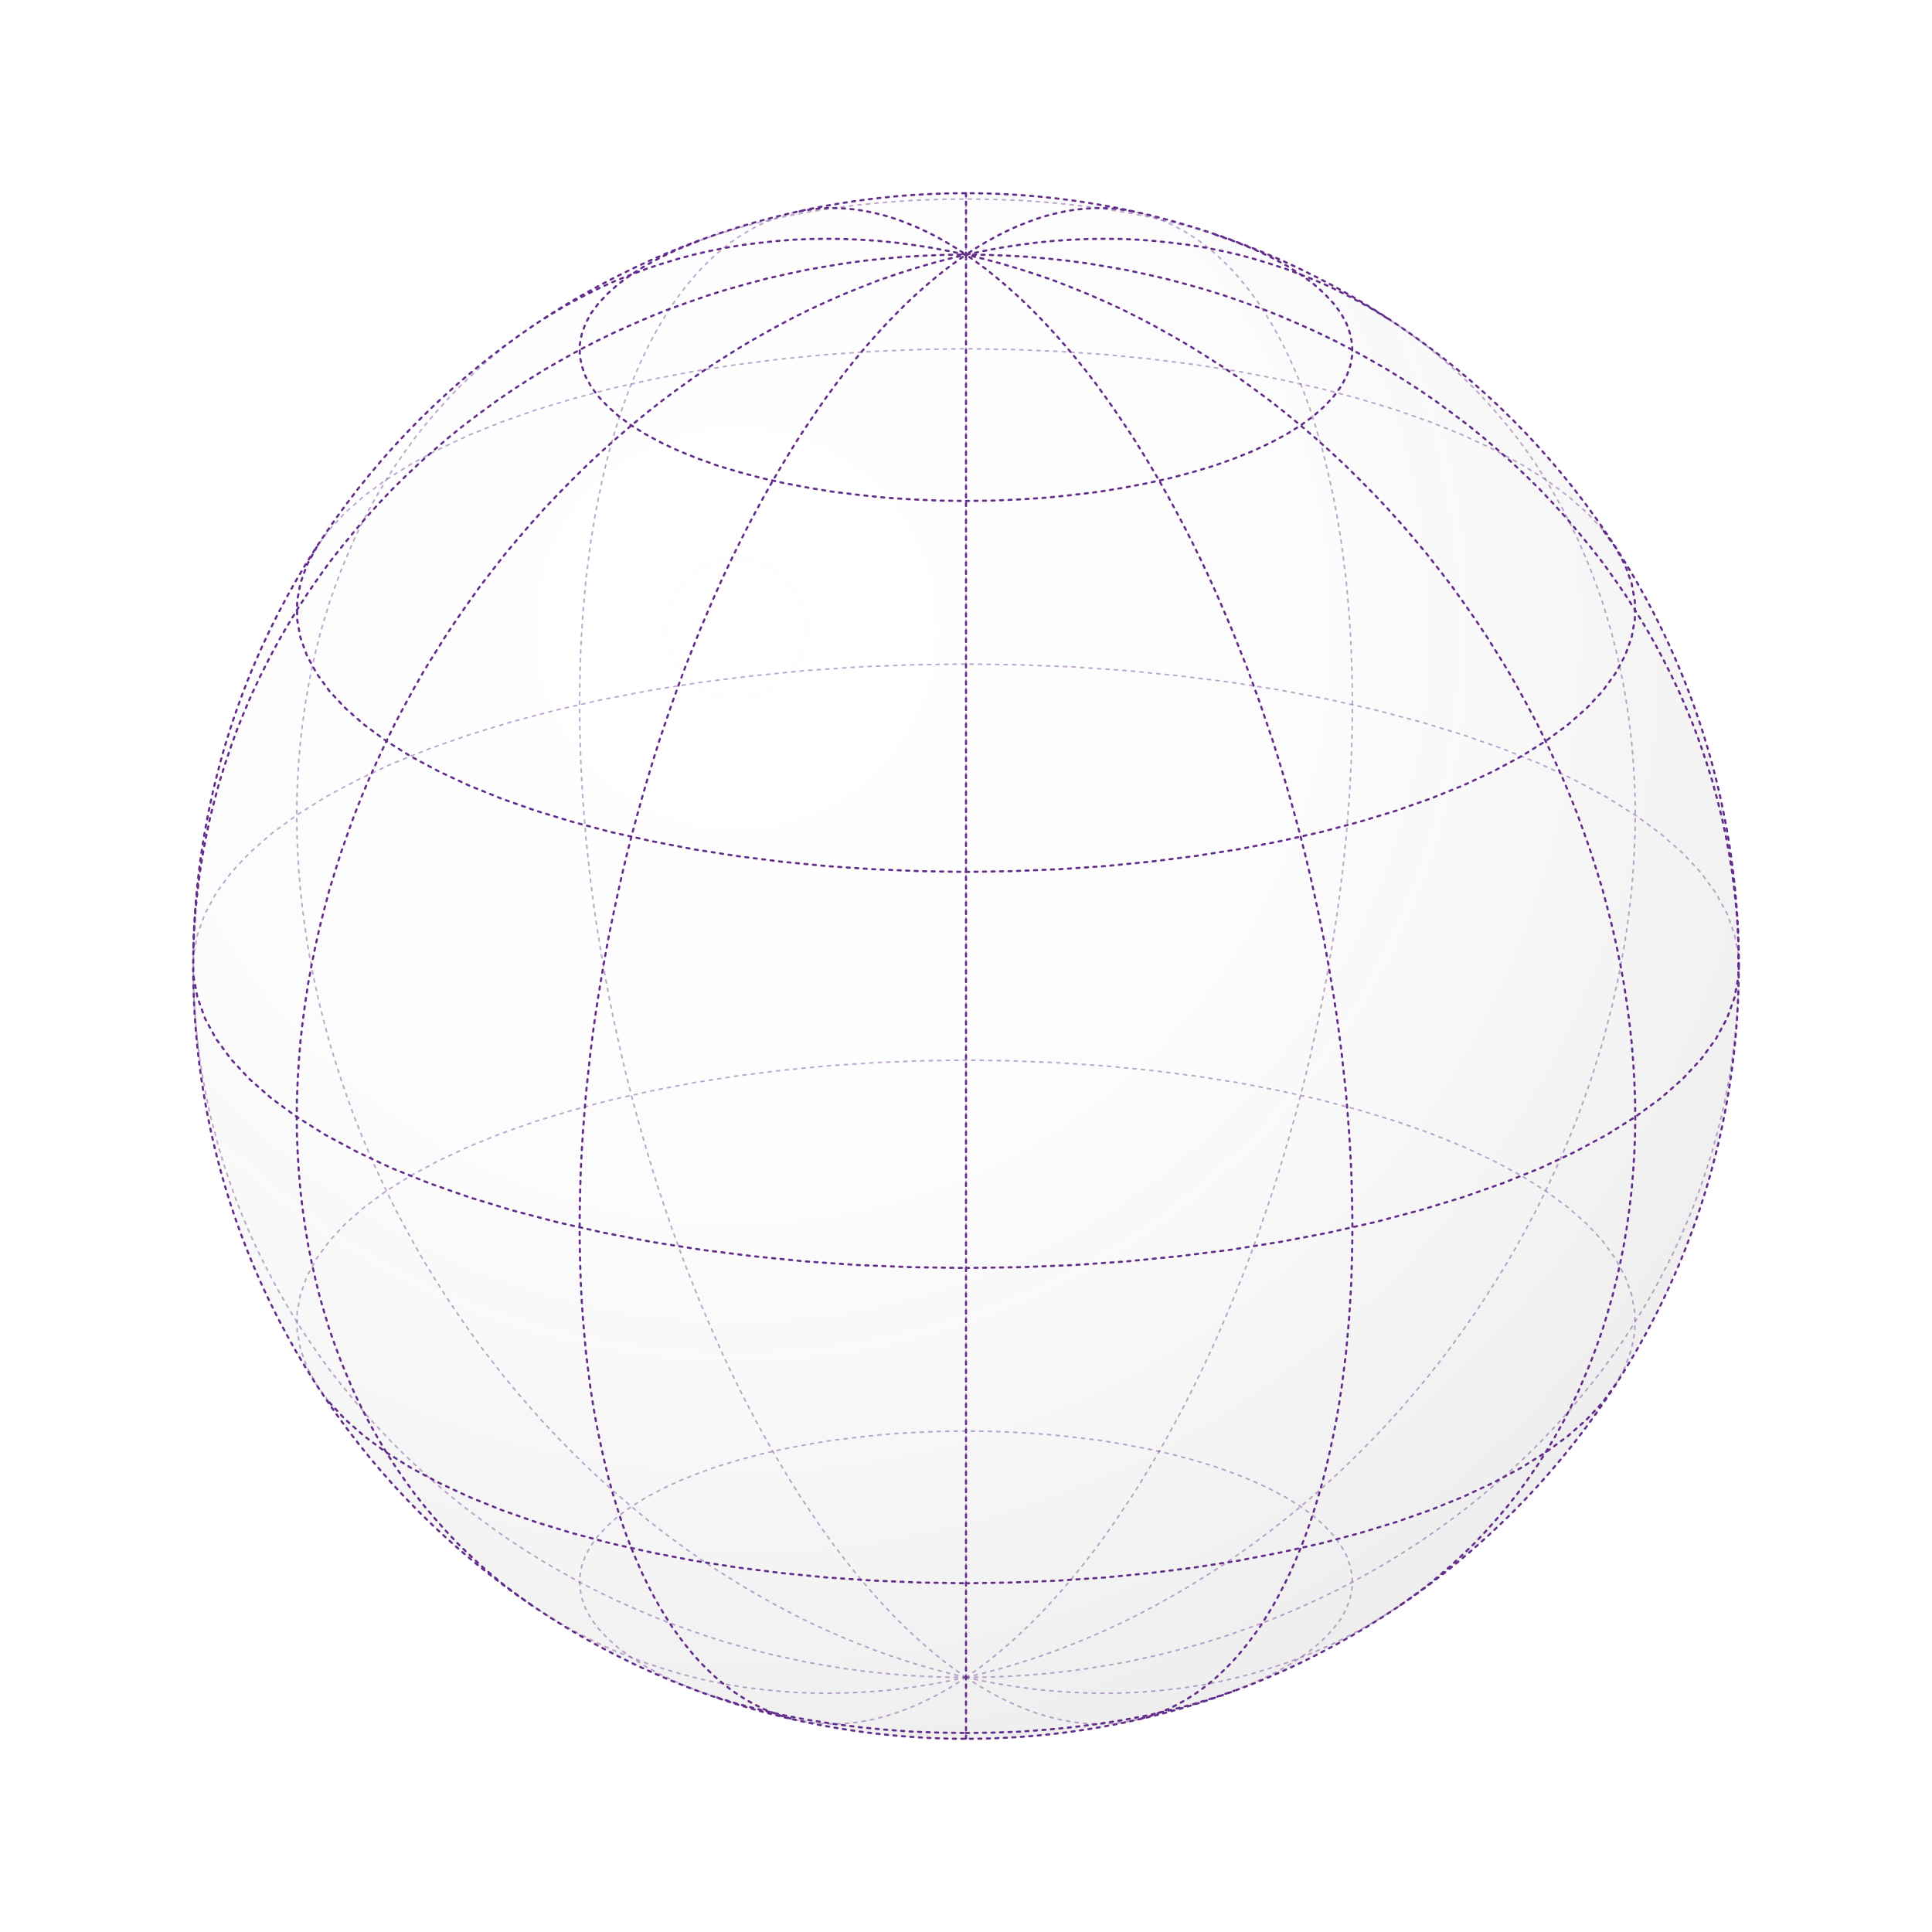
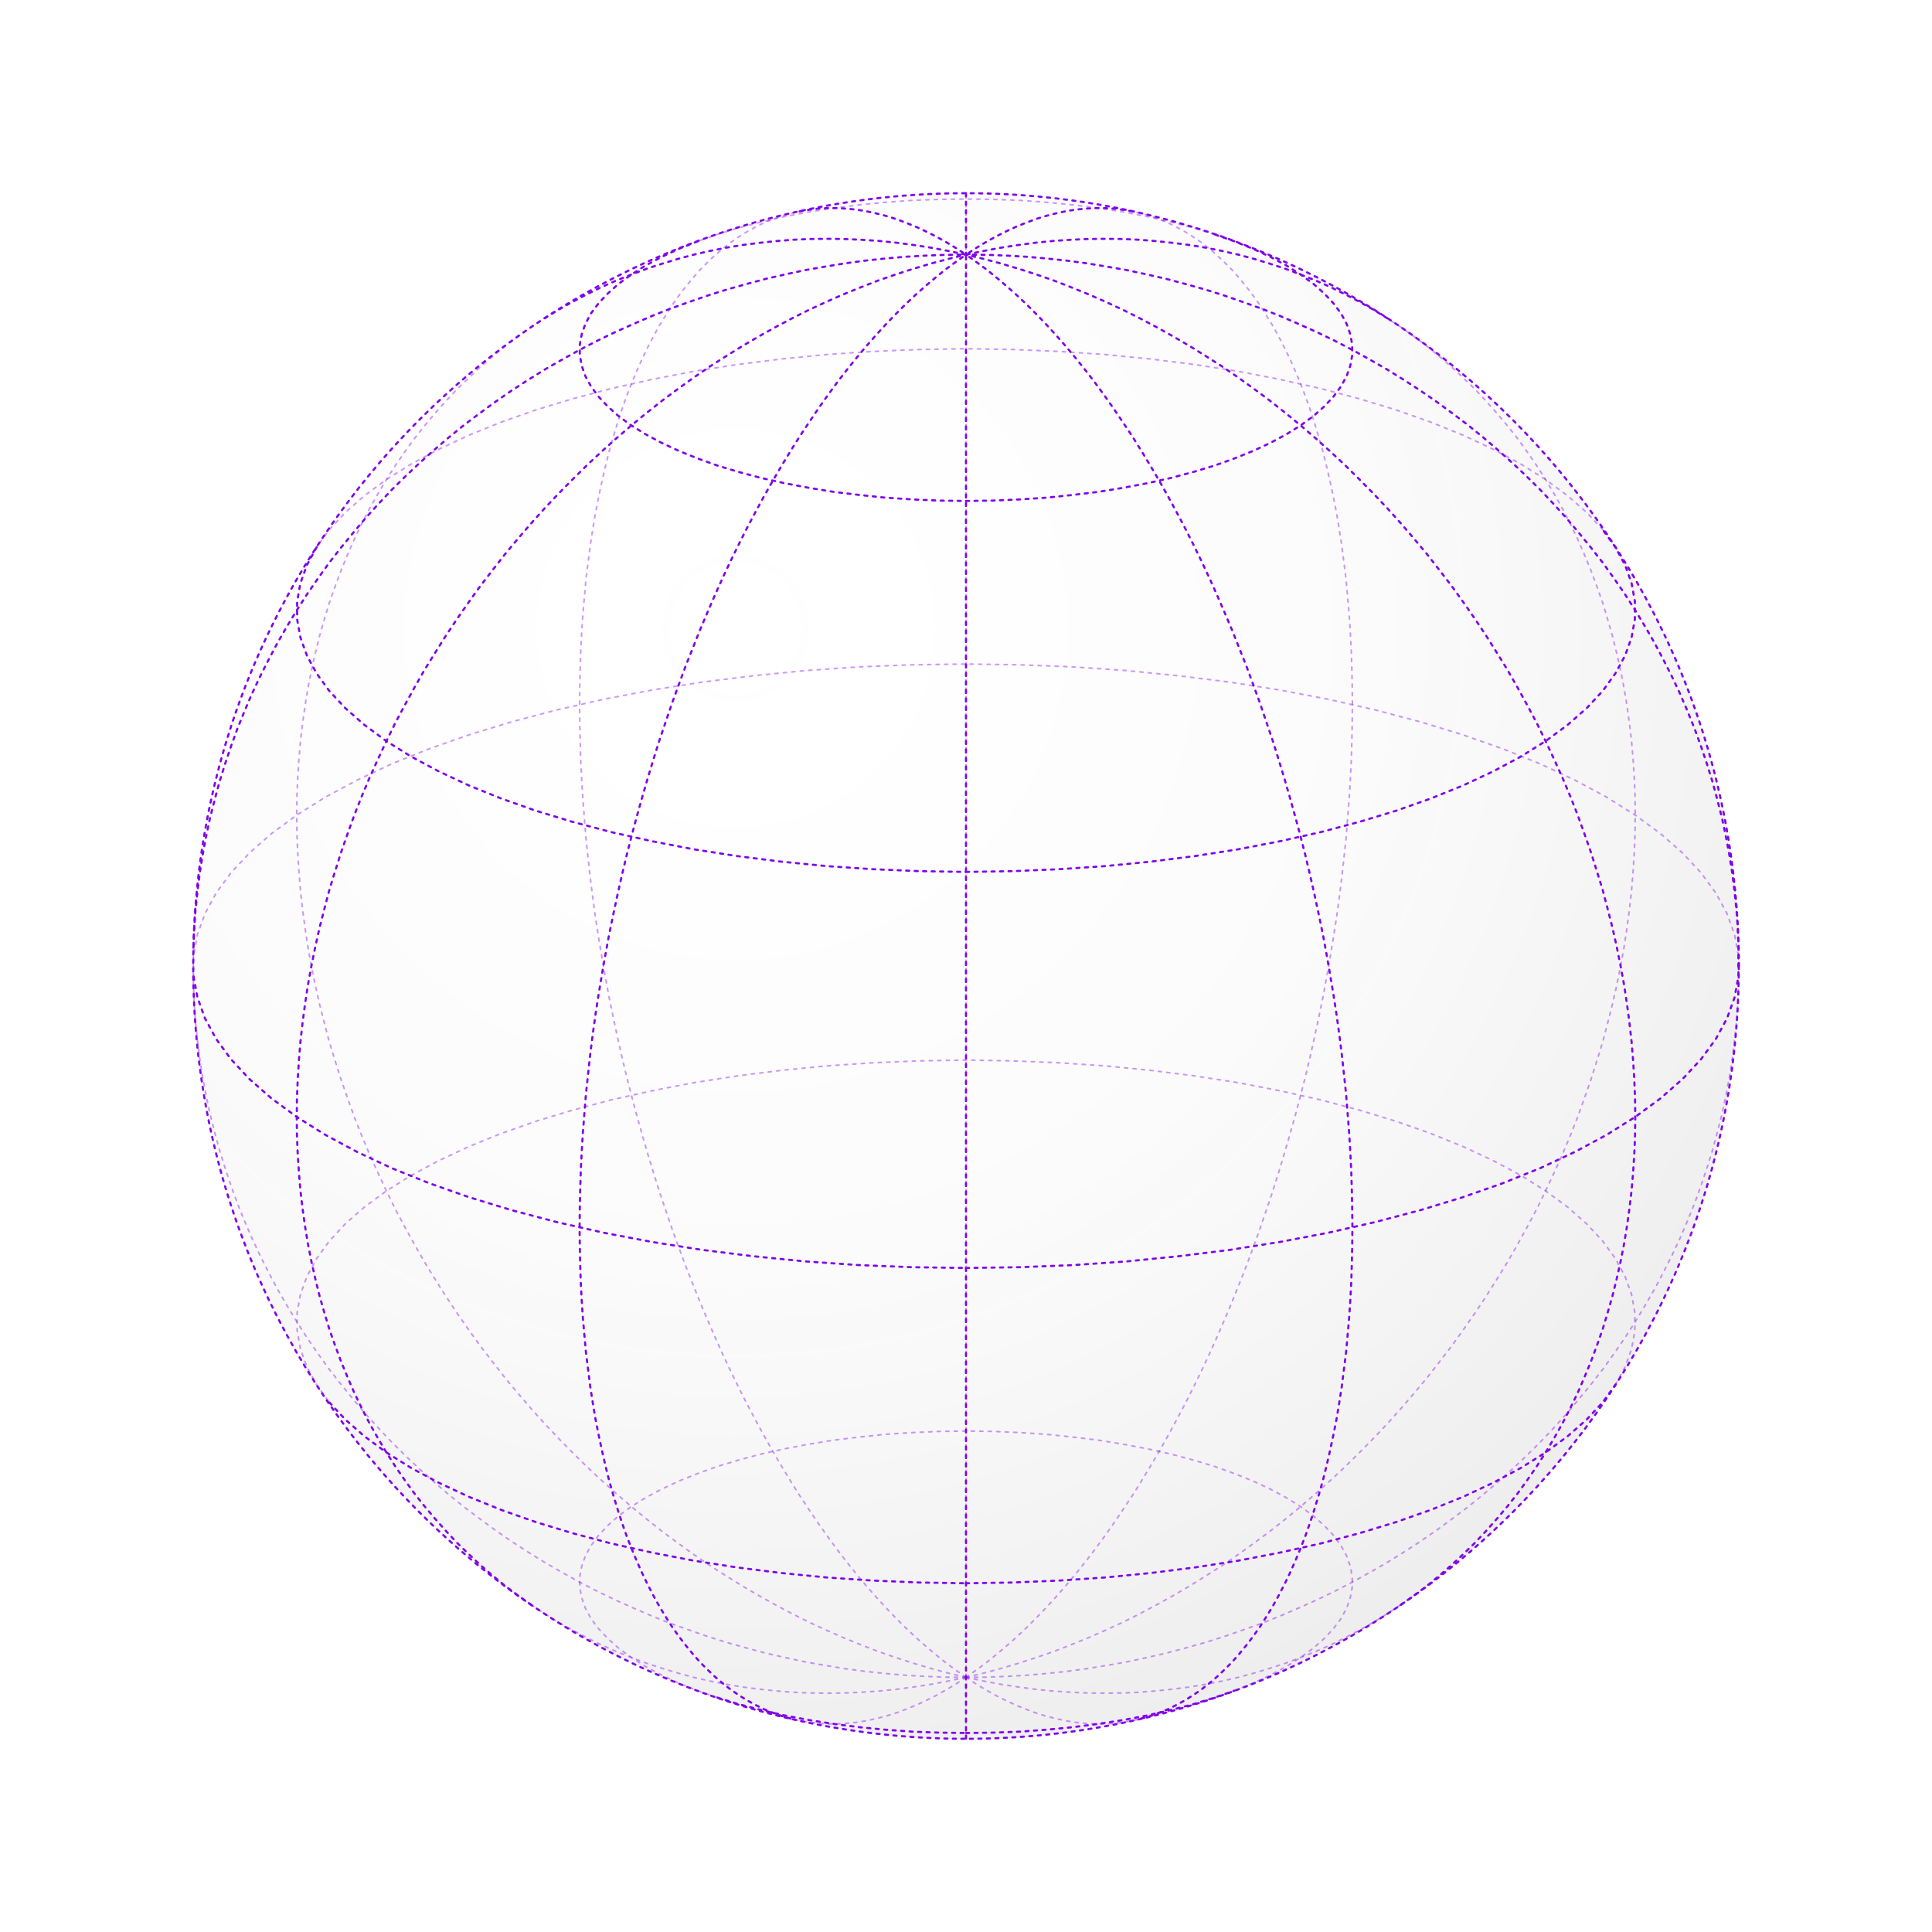
- <svg xmlns="http://www.w3.org/2000/svg" viewBox="0 0 1000 1000" color="#632D8B">
+ <svg xmlns="http://www.w3.org/2000/svg" viewBox="0 0 1000 1000" color="#7F02EB">
  <defs>
    <radialGradient id="hero-globe-shade" cx="35%" cy="28%" r="76%">
      <stop offset="0%" stop-color="#ffffff" stop-opacity="0" />
      <stop offset="58%" stop-color="#141414" stop-opacity="0.02" />
      <stop offset="100%" stop-color="#141414" stop-opacity="0.07" />
    </radialGradient>
  </defs>
  <g fill="none" stroke="currentColor" stroke-linecap="round" stroke-dasharray="1.6 2.8">
    <circle cx="500" cy="500" r="400" fill="url(#hero-globe-shade)" stroke-width="1.1" />
    <path d="M500.0 897.0 L514.0 896.8 L527.8 896.3 L541.6 895.3 L555.1 894.0 L568.4 892.3 L581.3 890.3 L593.9 887.9 L606.0 885.1 L617.6 882.1 L628.6 878.7 L638.9 875.1" stroke-width="1.1" stroke-opacity="1" />
    <path d="M638.9 875.1 L648.6 871.2 L657.6 867.0 L665.8 862.6 L673.2 857.9 L679.8 853.1 L685.4 848.1 L690.2 843.0 L694.1 837.8 L697.0 832.4 L698.9 827.0 L699.9 821.6 L699.9 816.1 L698.9 810.7 L697.0 805.3 L694.1 800.0 L690.2 794.7 L685.4 789.6 L679.8 784.6 L673.2 779.8 L665.8 775.2 L657.6 770.8 L648.6 766.6 L638.9 762.7 L628.6 759.0 L617.6 755.7 L606.0 752.6 L593.9 749.9 L581.3 747.5 L568.4 745.4 L555.1 743.8 L541.6 742.4 L527.8 741.5 L514.0 740.9 L500.0 740.7 L486.0 740.9 L472.2 741.5 L458.4 742.4 L444.9 743.8 L431.6 745.4 L418.7 747.5 L406.1 749.9 L394.0 752.6 L382.4 755.7 L371.4 759.0 L361.1 762.7 L351.4 766.6 L342.4 770.8 L334.2 775.2 L326.8 779.8 L320.2 784.6 L314.6 789.6 L309.8 794.7 L305.9 800.0 L303.0 805.3 L301.1 810.7 L300.1 816.1 L300.1 821.6 L301.1 827.0 L303.0 832.4 L305.9 837.8 L309.8 843.0 L314.6 848.1 L320.2 853.1 L326.8 857.9 L334.2 862.6 L342.4 867.0 L351.4 871.2 L361.1 875.1 L371.4 878.7" stroke-width="0.85" stroke-opacity="0.4" />
    <path d="M371.4 878.7 L382.4 882.1 L394.0 885.1 L406.1 887.9 L418.7 890.3 L431.6 892.3 L444.9 894.0 L458.4 895.3 L472.2 896.3 L486.0 896.8 L500.0 897.0" stroke-width="1.1" stroke-opacity="1" />
    <path d="M500.0 819.5 L524.2 819.1 L548.2 818.1 L572.0 816.5 L595.5 814.2 L618.5 811.3 L640.9 807.8 L662.6 803.6 L683.6 798.9 L703.6 793.6 L722.7 787.8 L740.6 781.5 L757.4 774.7 L773.0 767.4 L787.2 759.8 L800.0 751.8 L811.4 743.4 L821.2 734.8 L829.5 725.9 L836.1 716.8" stroke-width="1.1" stroke-opacity="1" />
    <path d="M836.1 716.8 L841.1 707.6 L844.5 698.2 L846.2 688.8 L846.2 679.4 L844.5 670.0 L841.1 660.6 L836.1 651.4 L829.5 642.3 L821.2 633.4 L811.4 624.8 L800.0 616.4 L787.2 608.4 L773.0 600.8 L757.4 593.5 L740.6 586.7 L722.7 580.4 L703.6 574.6 L683.6 569.3 L662.6 564.6 L640.9 560.4 L618.5 556.9 L595.5 554.0 L572.0 551.7 L548.2 550.1 L524.2 549.1 L500.0 548.7 L475.8 549.1 L451.8 550.1 L428.0 551.7 L404.5 554.0 L381.5 556.9 L359.1 560.4 L337.4 564.6 L316.4 569.3 L296.4 574.6 L277.3 580.4 L259.4 586.7 L242.6 593.5 L227.0 600.8 L212.8 608.4 L200.0 616.4 L188.6 624.8 L178.8 633.4 L170.5 642.3 L163.9 651.4 L158.9 660.6 L155.5 670.0 L153.8 679.4 L153.8 688.8 L155.5 698.2 L158.9 707.6 L163.9 716.8 L170.5 725.9" stroke-width="0.85" stroke-opacity="0.4" />
    <path d="M170.5 725.9 L178.8 734.8 L188.6 743.4 L200.0 751.8 L212.8 759.8 L227.0 767.4 L242.6 774.7 L259.4 781.5 L277.3 787.8 L296.4 793.6 L316.4 798.9 L337.4 803.6 L359.1 807.8 L381.5 811.3 L404.5 814.2 L428.0 816.5 L451.8 818.1 L475.8 819.1 L500.0 819.5" stroke-width="1.1" stroke-opacity="1" />
    <path d="M500.0 656.3 L527.9 655.9 L555.7 654.8 L583.2 652.9 L610.3 650.2 L636.8 646.9 L662.7 642.8 L687.8 638.0 L712.0 632.5 L735.1 626.4 L757.1 619.7 L777.9 612.4 L797.3 604.6 L815.2 596.2 L831.6 587.4 L846.4 578.1 L859.5 568.5 L870.9 558.5 L880.4 548.3 L888.1 537.8 L893.9 527.1 L897.8 516.3 L899.8 505.5 L899.8 494.5" stroke-width="1.1" stroke-opacity="1" />
    <path d="M899.8 494.5 L897.8 483.7 L893.9 472.9 L888.1 462.2 L880.4 451.7 L870.9 441.5 L859.5 431.5 L846.4 421.9 L831.6 412.6 L815.2 403.8 L797.3 395.4 L777.9 387.6 L757.1 380.3 L735.1 373.6 L712.0 367.5 L687.8 362.0 L662.7 357.2 L636.8 353.1 L610.3 349.8 L583.2 347.1 L555.7 345.2 L527.9 344.1 L500.0 343.7 L472.1 344.1 L444.3 345.2 L416.8 347.1 L389.7 349.8 L363.2 353.1 L337.3 357.2 L312.2 362.0 L288.0 367.5 L264.9 373.6 L242.9 380.3 L222.1 387.6 L202.7 395.4 L184.8 403.8 L168.4 412.6 L153.6 421.9 L140.5 431.5 L129.1 441.5 L119.6 451.7 L111.9 462.2 L106.1 472.9 L102.2 483.7 L100.2 494.5 L100.2 505.5" stroke-width="0.85" stroke-opacity="0.4" />
    <path d="M100.2 505.5 L102.2 516.3 L106.1 527.1 L111.9 537.8 L119.6 548.3 L129.1 558.5 L140.5 568.5 L153.6 578.1 L168.4 587.4 L184.8 596.2 L202.7 604.6 L222.1 612.4 L242.9 619.7 L264.9 626.4 L288.0 632.5 L312.2 638.0 L337.3 642.8 L363.2 646.9 L389.7 650.2 L416.8 652.9 L444.3 654.8 L472.1 655.9 L500.0 656.3" stroke-width="1.1" stroke-opacity="1" />
    <path d="M500.0 451.3 L524.2 450.9 L548.2 449.9 L572.0 448.3 L595.5 446.0 L618.5 443.1 L640.9 439.6 L662.6 435.4 L683.6 430.7 L703.6 425.4 L722.7 419.6 L740.6 413.3 L757.4 406.5 L773.0 399.2 L787.2 391.6 L800.0 383.6 L811.4 375.2 L821.2 366.6 L829.5 357.7 L836.1 348.6 L841.1 339.4 L844.5 330.0 L846.2 320.6 L846.2 311.2 L844.5 301.8 L841.1 292.4 L836.1 283.2 L829.5 274.1" stroke-width="1.1" stroke-opacity="1" />
    <path d="M829.5 274.1 L821.2 265.2 L811.4 256.6 L800.0 248.2 L787.2 240.2 L773.0 232.6 L757.4 225.3 L740.6 218.5 L722.7 212.2 L703.6 206.4 L683.6 201.1 L662.6 196.4 L640.9 192.2 L618.5 188.7 L595.5 185.8 L572.0 183.5 L548.2 181.9 L524.2 180.9 L500.0 180.5 L475.8 180.9 L451.8 181.9 L428.0 183.5 L404.5 185.8 L381.5 188.7 L359.1 192.2 L337.4 196.4 L316.4 201.1 L296.4 206.4 L277.3 212.2 L259.4 218.5 L242.6 225.3 L227.0 232.6 L212.8 240.2 L200.0 248.2 L188.6 256.6 L178.8 265.2 L170.5 274.1 L163.9 283.2" stroke-width="0.85" stroke-opacity="0.4" />
    <path d="M163.9 283.2 L158.9 292.4 L155.5 301.8 L153.8 311.2 L153.8 320.6 L155.5 330.0 L158.9 339.4 L163.9 348.6 L170.5 357.7 L178.8 366.6 L188.6 375.2 L200.0 383.6 L212.8 391.6 L227.0 399.2 L242.6 406.5 L259.4 413.3 L277.3 419.6 L296.4 425.4 L316.4 430.7 L337.4 435.4 L359.1 439.6 L381.5 443.1 L404.5 446.0 L428.0 448.3 L451.8 449.9 L475.8 450.9 L500.0 451.3" stroke-width="1.1" stroke-opacity="1" />
    <path d="M500.0 259.3 L514.0 259.1 L527.8 258.5 L541.6 257.6 L555.1 256.2 L568.4 254.6 L581.3 252.5 L593.9 250.1 L606.0 247.4 L617.6 244.3 L628.6 241.0 L638.9 237.3 L648.6 233.4 L657.6 229.2 L665.8 224.8 L673.2 220.2 L679.8 215.4 L685.4 210.4 L690.2 205.3 L694.1 200.0 L697.0 194.7 L698.9 189.3 L699.9 183.9 L699.9 178.4 L698.9 173.0 L697.0 167.6 L694.1 162.2 L690.2 157.0 L685.4 151.9 L679.8 146.9 L673.2 142.1 L665.8 137.4 L657.6 133.0 L648.6 128.8 L638.9 124.9 L628.6 121.3" stroke-width="1.1" stroke-opacity="1" />
    <path d="M628.6 121.3 L617.6 117.9 L606.0 114.9 L593.9 112.1 L581.3 109.7 L568.4 107.7 L555.1 106.0 L541.6 104.7 L527.8 103.7 L514.0 103.2 L500.0 103.0 L486.0 103.2 L472.2 103.7 L458.4 104.7 L444.9 106.0 L431.6 107.7 L418.7 109.7 L406.1 112.1 L394.0 114.9 L382.4 117.9 L371.4 121.3 L361.1 124.9" stroke-width="0.85" stroke-opacity="0.4" />
    <path d="M361.1 124.9 L351.4 128.8 L342.4 133.0 L334.2 137.4 L326.8 142.1 L320.2 146.9 L314.6 151.9 L309.8 157.0 L305.9 162.2 L303.0 167.6 L301.1 173.0 L300.1 178.4 L300.1 183.9 L301.1 189.3 L303.0 194.7 L305.9 200.0 L309.8 205.3 L314.6 210.4 L320.2 215.4 L326.8 220.2 L334.2 224.8 L342.4 229.2 L351.4 233.4 L361.1 237.3 L371.4 241.0 L382.4 244.3 L394.0 247.4 L406.1 250.1 L418.7 252.5 L431.6 254.6 L444.9 256.2 L458.4 257.6 L472.2 258.5 L486.0 259.1 L500.0 259.3" stroke-width="1.1" stroke-opacity="1" />
    <path d="M500.0 868.2 L500.0 872.2 L500.0 875.9 L500.0 879.3 L500.0 882.5 L500.0 885.5 L500.0 888.1 L500.0 890.5 L500.0 892.7 L500.0 894.5 L500.0 896.1 L500.0 897.4 L500.0 898.5 L500.0 899.3 L500.0 899.8 L500.0 900.0 L500.0 899.9" stroke-width="0.85" stroke-opacity="0.4" />
    <path d="M500.0 899.9 L500.0 899.6 L500.0 899.0 L500.0 898.2 L500.0 897.0 L500.0 895.6 L500.0 893.9 L500.0 892.0 L500.0 889.7 L500.0 887.3 L500.0 884.5 L500.0 881.5 L500.0 878.2 L500.0 874.7 L500.0 870.9 L500.0 866.8 L500.0 862.5 L500.0 858.0 L500.0 853.2 L500.0 848.1 L500.0 842.9 L500.0 837.4 L500.0 831.6 L500.0 825.6 L500.0 819.5 L500.0 813.0 L500.0 806.4 L500.0 799.6 L500.0 792.5 L500.0 785.3 L500.0 777.9 L500.0 770.2 L500.0 762.4 L500.0 754.4 L500.0 746.3 L500.0 737.9 L500.0 729.4 L500.0 720.8 L500.0 712.0 L500.0 703.0 L500.0 693.9 L500.0 684.7 L500.0 675.3 L500.0 665.9 L500.0 656.3 L500.0 646.6 L500.0 636.8 L500.0 626.9 L500.0 616.9 L500.0 606.9 L500.0 596.8 L500.0 586.6 L500.0 576.3 L500.0 566.0 L500.0 555.7 L500.0 545.3 L500.0 534.9 L500.0 524.4 L500.0 514.0 L500.0 503.5 L500.0 493.0 L500.0 482.6 L500.0 472.1 L500.0 461.7 L500.0 451.3 L500.0 440.9 L500.0 430.5 L500.0 420.3 L500.0 410.0 L500.0 399.8 L500.0 389.7 L500.0 379.7 L500.0 369.8 L500.0 359.9 L500.0 350.2 L500.0 340.5 L500.0 331.0 L500.0 321.5 L500.0 312.2 L500.0 303.0 L500.0 294.0 L500.0 285.1 L500.0 276.3 L500.0 267.7 L500.0 259.3 L500.0 251.0 L500.0 242.9 L500.0 235.0 L500.0 227.2 L500.0 219.6 L500.0 212.3 L500.0 205.1 L500.0 198.1 L500.0 191.4 L500.0 184.8 L500.0 178.5 L500.0 172.3 L500.0 166.4 L500.0 160.8 L500.0 155.3 L500.0 150.2 L500.0 145.2 L500.0 140.5 L500.0 136.0 L500.0 131.8" stroke-width="1.1" stroke-opacity="1" />
    <path d="M500.0 868.2 L505.2 871.6 L510.5 874.8 L515.7 877.7 L520.9 880.3 L526.1 882.7 L531.3 884.8 L536.4 886.7 L541.6 888.3 L546.7 889.6 L551.8 890.7 L556.8 891.5 L561.8 892.0 L566.8 892.3 L571.7 892.3 L576.5 892.0 L581.3 891.4 L586.1 890.6 L590.8 889.5" stroke-width="0.85" stroke-opacity="0.4" />
    <path d="M590.8 889.5 L595.4 888.2 L600.0 886.5 L604.5 884.7 L608.9 882.5 L613.3 880.1 L617.6 877.4 L621.8 874.5 L625.9 871.3 L629.9 867.9 L633.8 864.2 L637.7 860.3 L641.4 856.1 L645.1 851.6 L648.6 847.0 L652.1 842.1 L655.4 836.9 L658.7 831.5 L661.8 825.9 L664.8 820.1 L667.7 814.1 L670.5 807.8 L673.2 801.3 L675.8 794.6 L678.2 787.8 L680.5 780.7 L682.7 773.4 L684.8 766.0 L686.7 758.3 L688.5 750.5 L690.2 742.5 L691.8 734.4 L693.2 726.0 L694.5 717.6 L695.6 708.9 L696.7 700.2 L697.5 691.3 L698.3 682.3 L698.9 673.1 L699.4 663.8 L699.7 654.4 L699.9 644.9 L700.0 635.4 L699.9 625.7 L699.7 615.9 L699.4 606.0 L698.9 596.1 L698.3 586.1 L697.5 576.1 L696.7 566.0 L695.6 555.8 L694.5 545.7 L693.2 535.4 L691.8 525.2 L690.2 514.9 L688.5 504.7 L686.7 494.4 L684.8 484.1 L682.7 473.9 L680.5 463.7 L678.2 453.4 L675.8 443.3 L673.2 433.1 L670.5 423.0 L667.7 413.0 L664.8 403.0 L661.8 393.1 L658.7 383.2 L655.4 373.5 L652.1 363.8 L648.6 354.2 L645.1 344.7 L641.4 335.4 L637.7 326.1 L633.8 316.9 L629.9 307.9 L625.9 299.0 L621.8 290.3 L617.6 281.7 L613.3 273.2 L608.9 264.9 L604.5 256.8 L600.0 248.8 L595.4 241.0 L590.8 233.4 L586.1 225.9 L581.3 218.7 L576.5 211.6 L571.7 204.8 L566.8 198.1 L561.8 191.6 L556.8 185.4 L551.8 179.4 L546.7 173.6 L541.6 168.0 L536.4 162.6 L531.3 157.5 L526.1 152.6 L520.9 148.0 L515.7 143.6 L510.5 139.4 L505.2 135.5 L500.0 131.8" stroke-width="1.1" stroke-opacity="1" />
    <path d="M500.0 868.2 L509.1 870.1 L518.1 871.8 L527.2 873.2 L536.2 874.4 L545.2 875.3 L554.2 875.9 L563.1 876.3 L572.0 876.4 L580.9 876.3 L589.7 875.9 L598.4 875.2 L607.0 874.3 L615.6 873.2 L624.1 871.8 L632.6 870.1 L640.9 868.2 L649.1 866.0 L657.3 863.5 L665.3 860.9 L673.2 857.9 L681.0 854.8 L688.7 851.4 L696.2 847.7 L703.6 843.8 L710.9 839.7 L718.0 835.3 L725.0 830.7" stroke-width="0.85" stroke-opacity="0.4" />
    <path d="M725.0 830.7 L731.8 825.9 L738.5 820.9 L744.9 815.6 L751.3 810.1 L757.4 804.4 L763.4 798.6 L769.2 792.4 L774.8 786.1 L780.3 779.6 L785.5 773.0 L790.5 766.1 L795.4 759.0 L800.0 751.8 L804.4 744.4 L808.7 736.8 L812.7 729.0 L816.5 721.2 L820.0 713.1 L823.4 704.9 L826.5 696.6 L829.5 688.1 L832.1 679.5 L834.6 670.8 L836.8 661.9 L838.8 653.0 L840.6 643.9 L842.1 634.8 L843.4 625.5 L844.5 616.2 L845.3 606.8 L845.9 597.3 L846.3 587.8 L846.4 578.1 L846.3 568.5 L845.9 558.8 L845.3 549.0 L844.5 539.2 L843.4 529.4 L842.1 519.6 L840.6 509.7 L838.8 499.9 L836.8 490.0 L834.6 480.2 L832.1 470.4 L829.5 460.5 L826.5 450.8 L823.4 441.0 L820.0 431.3 L816.5 421.6 L812.7 412.0 L808.7 402.5 L804.4 393.0 L800.0 383.6 L795.4 374.2 L790.5 365.0 L785.5 355.9 L780.3 346.8 L774.8 337.9 L769.2 329.0 L763.4 320.3 L757.4 311.7 L751.3 303.2 L744.9 294.9 L738.5 286.7 L731.8 278.7 L725.0 270.8 L718.0 263.0 L710.9 255.5 L703.6 248.1 L696.2 240.8 L688.7 233.8 L681.0 226.9 L673.2 220.2 L665.3 213.7 L657.3 207.4 L649.1 201.3 L640.9 195.4 L632.6 189.7 L624.1 184.3 L615.6 179.0 L607.0 174.0 L598.4 169.2 L589.7 164.6 L580.9 160.2 L572.0 156.1 L563.1 152.2 L554.2 148.6 L545.2 145.1 L536.2 142.0 L527.2 139.1 L518.1 136.4 L509.1 134.0 L500.0 131.8" stroke-width="1.1" stroke-opacity="1" />
    <path d="M500.0 868.2 L510.5 868.1 L520.9 867.7 L531.4 867.1 L541.8 866.2 L552.2 865.1 L562.6 863.7 L572.9 862.0 L583.2 860.2 L593.4 858.0 L603.5 855.7 L613.6 853.0 L623.6 850.2 L633.5 847.1 L643.3 843.7 L653.1 840.2 L662.7 836.4 L672.2 832.3 L681.6 828.1 L690.9 823.6 L700.0 818.9 L709.0 813.9 L717.9 808.8 L726.6 803.4 L735.1 797.9 L743.5 792.1 L751.7 786.1 L759.8 780.0 L767.7 773.6 L775.3 767.1 L782.8 760.4 L790.1 753.5 L797.3 746.4 L804.2 739.1 L810.9 731.7 L817.3 724.1 L823.6 716.4 L829.7 708.6 L835.5 700.5 L841.1 692.4 L846.4 684.1 L851.5 675.7 L856.4 667.2 L861.0 658.5 L865.4 649.8 L869.6 640.9 L873.4 632.0 L877.1 622.9 L880.4 613.8 L883.5 604.6 L886.4 595.3 L888.9 586.0 L891.3 576.6 L893.3 567.1 L895.1 557.6 L896.6 548.1 L897.8 538.5 L898.8 528.9 L899.5 519.3 L899.9 509.6 L900.0 500.0" stroke-width="0.85" stroke-opacity="0.4" />
    <path d="M900.0 500.0 L899.9 490.4 L899.5 480.7 L898.8 471.1 L897.8 461.5 L896.6 451.9 L895.1 442.4 L893.3 432.9 L891.3 423.4 L888.9 414.0 L886.4 404.7 L883.5 395.4 L880.4 386.2 L877.1 377.1 L873.4 368.0 L869.6 359.1 L865.4 350.2 L861.0 341.5 L856.4 332.8 L851.5 324.3 L846.4 315.9 L841.1 307.6 L835.5 299.5 L829.7 291.4 L823.6 283.6 L817.3 275.9 L810.9 268.3 L804.2 260.9 L797.3 253.6 L790.1 246.5 L782.8 239.6 L775.3 232.9 L767.7 226.4 L759.8 220.0 L751.7 213.9 L743.5 207.9 L735.1 202.1 L726.6 196.6 L717.9 191.2 L709.0 186.1 L700.0 181.1 L690.9 176.4 L681.6 171.9 L672.2 167.7 L662.7 163.6 L653.1 159.8 L643.3 156.3 L633.5 152.9 L623.6 149.8 L613.6 147.0 L603.5 144.3 L593.4 142.0 L583.2 139.8 L572.9 138.0 L562.6 136.3 L552.2 134.9 L541.8 133.8 L531.4 132.9 L520.9 132.3 L510.5 131.9 L500.0 131.8" stroke-width="1.1" stroke-opacity="1" />
    <path d="M500.0 868.2 L509.1 866.0 L518.1 863.6 L527.2 860.9 L536.2 858.0 L545.2 854.9 L554.2 851.4 L563.1 847.8 L572.0 843.9 L580.9 839.8 L589.7 835.4 L598.4 830.8 L607.0 826.0 L615.6 821.0 L624.1 815.7 L632.6 810.3 L640.9 804.6 L649.1 798.7 L657.3 792.6 L665.3 786.3 L673.2 779.8 L681.0 773.1 L688.7 766.2 L696.2 759.2 L703.6 751.9 L710.9 744.5 L718.0 737.0 L725.0 729.2 L731.8 721.3 L738.5 713.3 L744.9 705.1 L751.3 696.8 L757.4 688.3 L763.4 679.7 L769.2 671.0 L774.8 662.1 L780.3 653.2 L785.5 644.1 L790.5 635.0 L795.4 625.8 L800.0 616.4 L804.4 607.0 L808.7 597.5 L812.7 588.0 L816.5 578.4 L820.0 568.7 L823.4 559.0 L826.5 549.2 L829.5 539.5 L832.1 529.6 L834.6 519.8 L836.8 510.0 L838.8 500.1 L840.6 490.3 L842.1 480.4 L843.4 470.6 L844.5 460.8 L845.3 451.0 L845.9 441.2 L846.3 431.5 L846.4 421.9 L846.3 412.2 L845.9 402.7 L845.3 393.2 L844.5 383.8 L843.4 374.5 L842.1 365.2 L840.6 356.1 L838.8 347.0 L836.8 338.1 L834.6 329.2 L832.1 320.5 L829.5 311.9 L826.5 303.4 L823.4 295.1 L820.0 286.9 L816.5 278.8 L812.7 271.0 L808.7 263.2 L804.4 255.6 L800.0 248.2 L795.4 241.0 L790.5 233.9 L785.5 227.0 L780.3 220.4 L774.8 213.9 L769.2 207.6 L763.4 201.4 L757.4 195.6 L751.3 189.9 L744.9 184.4 L738.5 179.1 L731.8 174.1 L725.0 169.3 L718.0 164.7" stroke-width="0.85" stroke-opacity="0.4" />
    <path d="M718.0 164.7 L710.9 160.3 L703.6 156.2 L696.2 152.3 L688.7 148.6 L681.0 145.2 L673.2 142.1 L665.3 139.1 L657.3 136.5 L649.1 134.0 L640.9 131.8 L632.6 129.9 L624.1 128.2 L615.6 126.8 L607.0 125.7 L598.4 124.8 L589.7 124.1 L580.9 123.7 L572.0 123.6 L563.1 123.7 L554.2 124.1 L545.2 124.7 L536.2 125.6 L527.2 126.8 L518.1 128.2 L509.1 129.9 L500.0 131.8" stroke-width="1.1" stroke-opacity="1" />
    <path d="M500.0 868.2 L505.2 864.5 L510.5 860.6 L515.7 856.4 L520.9 852.0 L526.1 847.4 L531.3 842.5 L536.4 837.4 L541.6 832.0 L546.7 826.4 L551.8 820.6 L556.8 814.6 L561.8 808.4 L566.8 801.9 L571.7 795.2 L576.5 788.4 L581.3 781.3 L586.1 774.1 L590.8 766.6 L595.4 759.0 L600.0 751.2 L604.5 743.2 L608.9 735.1 L613.3 726.8 L617.6 718.3 L621.8 709.7 L625.9 701.0 L629.9 692.1 L633.8 683.1 L637.7 673.9 L641.4 664.6 L645.1 655.3 L648.6 645.8 L652.1 636.2 L655.4 626.5 L658.7 616.8 L661.8 606.9 L664.8 597.0 L667.7 587.0 L670.5 577.0 L673.2 566.9 L675.8 556.7 L678.2 546.6 L680.5 536.3 L682.7 526.1 L684.8 515.9 L686.7 505.6 L688.5 495.3 L690.2 485.1 L691.8 474.8 L693.2 464.6 L694.5 454.3 L695.6 444.2 L696.7 434.0 L697.5 423.9 L698.3 413.9 L698.9 403.9 L699.4 394.0 L699.7 384.1 L699.9 374.3 L700.0 364.6 L699.9 355.1 L699.7 345.6 L699.4 336.2 L698.9 326.9 L698.3 317.7 L697.5 308.7 L696.7 299.8 L695.6 291.1 L694.5 282.4 L693.2 274.0 L691.8 265.6 L690.2 257.5 L688.5 249.5 L686.7 241.7 L684.8 234.0 L682.7 226.6 L680.5 219.3 L678.2 212.2 L675.8 205.4 L673.2 198.7 L670.5 192.2 L667.7 185.9 L664.8 179.9 L661.8 174.1 L658.7 168.5 L655.4 163.1 L652.1 157.9 L648.6 153.0 L645.1 148.4 L641.4 143.9 L637.7 139.7 L633.8 135.8 L629.9 132.1 L625.9 128.7 L621.8 125.5 L617.6 122.6 L613.3 119.9 L608.9 117.5 L604.5 115.3 L600.0 113.5 L595.4 111.8 L590.8 110.5 L586.1 109.4" stroke-width="0.85" stroke-opacity="0.4" />
    <path d="M586.1 109.4 L581.3 108.6 L576.5 108.0 L571.7 107.7 L566.8 107.7 L561.8 108.0 L556.8 108.5 L551.8 109.3 L546.7 110.4 L541.6 111.7 L536.4 113.3 L531.3 115.2 L526.1 117.3 L520.9 119.7 L515.7 122.3 L510.5 125.2 L505.2 128.4 L500.0 131.8" stroke-width="1.1" stroke-opacity="1" />
    <path d="M500.0 868.2 L500.0 864.0 L500.0 859.5 L500.0 854.8 L500.0 849.8 L500.0 844.7 L500.0 839.2 L500.0 833.6 L500.0 827.7 L500.0 821.5 L500.0 815.2 L500.0 808.6 L500.0 801.9 L500.0 794.9 L500.0 787.7 L500.0 780.4 L500.0 772.8 L500.0 765.0 L500.0 757.1 L500.0 749.0 L500.0 740.7 L500.0 732.3 L500.0 723.7 L500.0 714.9 L500.0 706.0 L500.0 697.0 L500.0 687.8 L500.0 678.5 L500.0 669.0 L500.0 659.5 L500.0 649.8 L500.0 640.1 L500.0 630.2 L500.0 620.3 L500.0 610.3 L500.0 600.2 L500.0 590.0 L500.0 579.7 L500.0 569.5 L500.0 559.1 L500.0 548.7 L500.0 538.3 L500.0 527.9 L500.0 517.4 L500.0 507.0 L500.0 496.5 L500.0 486.0 L500.0 475.6 L500.0 465.1 L500.0 454.7 L500.0 444.3 L500.0 434.0 L500.0 423.7 L500.0 413.4 L500.0 403.2 L500.0 393.1 L500.0 383.1 L500.0 373.1 L500.0 363.2 L500.0 353.4 L500.0 343.7 L500.0 334.1 L500.0 324.7 L500.0 315.3 L500.0 306.1 L500.0 297.0 L500.0 288.0 L500.0 279.2 L500.0 270.6 L500.0 262.1 L500.0 253.7 L500.0 245.6 L500.0 237.6 L500.0 229.8 L500.0 222.1 L500.0 214.7 L500.0 207.5 L500.0 200.4 L500.0 193.6 L500.0 187.0 L500.0 180.5 L500.0 174.4 L500.0 168.4 L500.0 162.6 L500.0 157.1 L500.0 151.9 L500.0 146.8 L500.0 142.0 L500.0 137.5 L500.0 133.2 L500.0 129.1 L500.0 125.3 L500.0 121.8 L500.0 118.5 L500.0 115.5 L500.0 112.7 L500.0 110.3 L500.0 108.0 L500.0 106.1 L500.0 104.4 L500.0 103.0 L500.0 101.8 L500.0 101.0 L500.0 100.4 L500.0 100.1 L500.0 100.0" stroke-width="0.85" stroke-opacity="0.4" />
    <path d="M500.0 100.0 L500.0 100.2 L500.0 100.7 L500.0 101.5 L500.0 102.6 L500.0 103.9 L500.0 105.5 L500.0 107.3 L500.0 109.5 L500.0 111.9 L500.0 114.5 L500.0 117.5 L500.0 120.7 L500.0 124.1 L500.0 127.8 L500.0 131.8" stroke-width="1.1" stroke-opacity="1" />
    <path d="M500.0 868.2 L494.8 864.5 L489.5 860.6 L484.3 856.4 L479.1 852.0 L473.9 847.4 L468.7 842.5 L463.6 837.4 L458.4 832.0 L453.3 826.4 L448.2 820.6 L443.2 814.6 L438.2 808.4 L433.2 801.9 L428.3 795.2 L423.5 788.4 L418.7 781.3 L413.9 774.1 L409.2 766.6 L404.6 759.0 L400.0 751.2 L395.5 743.2 L391.1 735.1 L386.7 726.8 L382.4 718.3 L378.2 709.7 L374.1 701.0 L370.1 692.1 L366.2 683.1 L362.3 673.9 L358.6 664.6 L354.9 655.3 L351.4 645.8 L347.9 636.2 L344.6 626.5 L341.3 616.8 L338.2 606.9 L335.2 597.0 L332.3 587.0 L329.5 577.0 L326.8 566.9 L324.2 556.7 L321.8 546.6 L319.5 536.3 L317.3 526.1 L315.2 515.9 L313.3 505.6 L311.5 495.3 L309.8 485.1 L308.2 474.8 L306.8 464.6 L305.5 454.3 L304.4 444.2 L303.3 434.0 L302.5 423.9 L301.7 413.9 L301.1 403.9 L300.6 394.0 L300.3 384.1 L300.1 374.3 L300.0 364.6 L300.1 355.1 L300.3 345.6 L300.6 336.2 L301.1 326.9 L301.7 317.7 L302.5 308.7 L303.3 299.8 L304.4 291.1 L305.5 282.4 L306.8 274.0 L308.2 265.6 L309.8 257.5 L311.5 249.5 L313.3 241.7 L315.2 234.0 L317.3 226.6 L319.5 219.3 L321.8 212.2 L324.2 205.4 L326.8 198.7 L329.5 192.2 L332.3 185.9 L335.2 179.9 L338.2 174.1 L341.3 168.5 L344.6 163.1 L347.9 157.9 L351.4 153.0 L354.9 148.4 L358.6 143.9 L362.3 139.7 L366.2 135.8 L370.1 132.1 L374.1 128.7 L378.2 125.5 L382.4 122.6 L386.7 119.9 L391.1 117.5 L395.5 115.3 L400.0 113.5 L404.6 111.8 L409.2 110.5 L413.9 109.4" stroke-width="0.85" stroke-opacity="0.4" />
    <path d="M413.9 109.4 L418.7 108.6 L423.5 108.0 L428.3 107.7 L433.2 107.7 L438.2 108.0 L443.2 108.5 L448.2 109.3 L453.3 110.4 L458.4 111.7 L463.6 113.3 L468.7 115.2 L473.9 117.3 L479.1 119.7 L484.3 122.3 L489.5 125.2 L494.8 128.4 L500.0 131.8" stroke-width="1.1" stroke-opacity="1" />
    <path d="M500.0 868.2 L490.9 866.0 L481.9 863.6 L472.8 860.9 L463.8 858.0 L454.8 854.9 L445.8 851.4 L436.9 847.8 L428.0 843.9 L419.1 839.8 L410.3 835.4 L401.6 830.8 L393.0 826.0 L384.4 821.0 L375.9 815.7 L367.4 810.3 L359.1 804.6 L350.9 798.7 L342.7 792.6 L334.7 786.3 L326.8 779.8 L319.0 773.1 L311.3 766.2 L303.8 759.2 L296.4 751.9 L289.1 744.5 L282.0 737.0 L275.0 729.2 L268.2 721.3 L261.5 713.3 L255.1 705.1 L248.7 696.8 L242.6 688.3 L236.6 679.7 L230.8 671.0 L225.2 662.1 L219.7 653.2 L214.5 644.1 L209.5 635.0 L204.6 625.8 L200.0 616.4 L195.6 607.0 L191.3 597.5 L187.3 588.0 L183.5 578.4 L180.0 568.7 L176.6 559.0 L173.5 549.2 L170.5 539.5 L167.9 529.6 L165.4 519.8 L163.2 510.0 L161.2 500.1 L159.4 490.3 L157.9 480.4 L156.6 470.6 L155.5 460.8 L154.7 451.0 L154.1 441.2 L153.7 431.5 L153.6 421.9 L153.7 412.2 L154.1 402.7 L154.7 393.2 L155.5 383.8 L156.6 374.5 L157.9 365.2 L159.4 356.1 L161.2 347.0 L163.2 338.1 L165.4 329.2 L167.9 320.5 L170.5 311.9 L173.5 303.4 L176.6 295.1 L180.0 286.9 L183.5 278.8 L187.3 271.0 L191.3 263.2 L195.6 255.6 L200.0 248.2 L204.6 241.0 L209.5 233.9 L214.5 227.0 L219.7 220.4 L225.2 213.9 L230.8 207.6 L236.6 201.4 L242.6 195.6 L248.7 189.9 L255.1 184.4 L261.5 179.1 L268.2 174.1 L275.0 169.3 L282.0 164.7" stroke-width="0.85" stroke-opacity="0.4" />
    <path d="M282.0 164.7 L289.1 160.3 L296.4 156.2 L303.8 152.3 L311.3 148.6 L319.0 145.2 L326.8 142.1 L334.7 139.1 L342.7 136.5 L350.9 134.0 L359.1 131.8 L367.4 129.9 L375.9 128.2 L384.4 126.8 L393.0 125.7 L401.6 124.8 L410.3 124.1 L419.1 123.7 L428.0 123.6 L436.9 123.7 L445.8 124.1 L454.8 124.7 L463.8 125.6 L472.8 126.8 L481.9 128.2 L490.9 129.9 L500.0 131.8" stroke-width="1.1" stroke-opacity="1" />
    <path d="M500.0 868.2 L489.5 868.1 L479.1 867.7 L468.6 867.1 L458.2 866.2 L447.8 865.1 L437.4 863.7 L427.1 862.0 L416.8 860.2 L406.6 858.0 L396.5 855.7 L386.4 853.0 L376.4 850.2 L366.5 847.1 L356.7 843.7 L346.9 840.2 L337.3 836.4 L327.8 832.3 L318.4 828.1 L309.1 823.6 L300.0 818.9 L291.0 813.9 L282.1 808.8 L273.4 803.4 L264.9 797.9 L256.5 792.1 L248.3 786.1 L240.2 780.0 L232.3 773.6 L224.7 767.1 L217.2 760.4 L209.9 753.5 L202.7 746.4 L195.8 739.1 L189.1 731.7 L182.7 724.1 L176.4 716.4 L170.3 708.6 L164.5 700.5 L158.9 692.4 L153.6 684.1 L148.5 675.7 L143.6 667.2 L139.0 658.5 L134.6 649.8 L130.4 640.9 L126.6 632.0 L122.9 622.9 L119.6 613.8 L116.5 604.6 L113.6 595.3 L111.1 586.0 L108.7 576.6 L106.7 567.1 L104.9 557.6 L103.4 548.1 L102.2 538.5 L101.2 528.9 L100.5 519.3 L100.1 509.6 L100.0 500.0 L100.1 490.4" stroke-width="0.85" stroke-opacity="0.4" />
    <path d="M100.1 490.4 L100.5 480.7 L101.2 471.1 L102.2 461.5 L103.4 451.9 L104.9 442.4 L106.7 432.9 L108.7 423.4 L111.1 414.0 L113.6 404.7 L116.5 395.4 L119.6 386.2 L122.9 377.1 L126.6 368.0 L130.4 359.1 L134.6 350.2 L139.0 341.5 L143.6 332.8 L148.5 324.3 L153.6 315.9 L158.9 307.6 L164.5 299.5 L170.3 291.4 L176.4 283.6 L182.7 275.9 L189.1 268.3 L195.8 260.9 L202.7 253.6 L209.9 246.5 L217.2 239.6 L224.7 232.9 L232.3 226.4 L240.2 220.0 L248.3 213.9 L256.5 207.9 L264.9 202.1 L273.4 196.6 L282.1 191.2 L291.0 186.1 L300.0 181.1 L309.1 176.4 L318.4 171.9 L327.8 167.7 L337.3 163.6 L346.9 159.8 L356.7 156.3 L366.5 152.9 L376.4 149.8 L386.4 147.0 L396.5 144.3 L406.6 142.0 L416.8 139.8 L427.1 138.0 L437.4 136.3 L447.8 134.9 L458.2 133.8 L468.6 132.9 L479.1 132.3 L489.5 131.9 L500.0 131.8" stroke-width="1.1" stroke-opacity="1" />
    <path d="M500.0 868.2 L490.9 870.1 L481.9 871.8 L472.8 873.2 L463.8 874.4 L454.8 875.3 L445.8 875.9 L436.9 876.3 L428.0 876.4 L419.1 876.3 L410.3 875.9 L401.6 875.2 L393.0 874.3 L384.4 873.2 L375.9 871.8 L367.4 870.1 L359.1 868.2 L350.9 866.0 L342.7 863.5 L334.7 860.9 L326.8 857.9 L319.0 854.8 L311.3 851.4 L303.8 847.7 L296.4 843.8 L289.1 839.7 L282.0 835.3 L275.0 830.7" stroke-width="0.85" stroke-opacity="0.4" />
    <path d="M275.0 830.7 L268.2 825.9 L261.5 820.9 L255.1 815.6 L248.7 810.1 L242.6 804.4 L236.6 798.6 L230.8 792.4 L225.2 786.1 L219.7 779.6 L214.5 773.0 L209.5 766.1 L204.6 759.0 L200.0 751.8 L195.6 744.4 L191.3 736.8 L187.3 729.0 L183.5 721.2 L180.0 713.1 L176.6 704.9 L173.5 696.6 L170.5 688.1 L167.9 679.5 L165.4 670.8 L163.2 661.9 L161.2 653.0 L159.4 643.9 L157.9 634.8 L156.6 625.5 L155.5 616.2 L154.7 606.8 L154.1 597.3 L153.7 587.8 L153.6 578.1 L153.7 568.5 L154.1 558.8 L154.7 549.0 L155.5 539.2 L156.6 529.4 L157.9 519.6 L159.4 509.7 L161.2 499.9 L163.2 490.0 L165.4 480.2 L167.9 470.4 L170.5 460.5 L173.5 450.8 L176.6 441.0 L180.0 431.3 L183.5 421.6 L187.3 412.0 L191.3 402.5 L195.6 393.0 L200.0 383.6 L204.6 374.2 L209.5 365.0 L214.5 355.9 L219.7 346.8 L225.2 337.9 L230.8 329.0 L236.6 320.3 L242.6 311.7 L248.7 303.2 L255.1 294.9 L261.5 286.7 L268.2 278.7 L275.0 270.8 L282.0 263.0 L289.1 255.5 L296.4 248.1 L303.8 240.8 L311.3 233.8 L319.0 226.9 L326.8 220.2 L334.7 213.7 L342.7 207.4 L350.9 201.3 L359.1 195.4 L367.4 189.7 L375.9 184.3 L384.4 179.0 L393.0 174.0 L401.6 169.2 L410.3 164.6 L419.1 160.2 L428.0 156.1 L436.9 152.2 L445.8 148.6 L454.8 145.1 L463.8 142.0 L472.8 139.1 L481.9 136.4 L490.9 134.0 L500.0 131.8" stroke-width="1.1" stroke-opacity="1" />
    <path d="M500.0 868.2 L494.8 871.6 L489.5 874.8 L484.3 877.7 L479.1 880.3 L473.9 882.7 L468.7 884.8 L463.6 886.7 L458.4 888.3 L453.3 889.6 L448.2 890.7 L443.2 891.5 L438.2 892.0 L433.2 892.3 L428.3 892.3 L423.5 892.0 L418.7 891.4 L413.9 890.6 L409.2 889.5" stroke-width="0.85" stroke-opacity="0.4" />
    <path d="M409.2 889.5 L404.6 888.2 L400.0 886.5 L395.5 884.7 L391.1 882.5 L386.7 880.1 L382.4 877.4 L378.2 874.5 L374.1 871.3 L370.1 867.9 L366.2 864.2 L362.3 860.3 L358.6 856.1 L354.9 851.6 L351.4 847.0 L347.9 842.1 L344.6 836.9 L341.3 831.5 L338.2 825.9 L335.2 820.1 L332.3 814.1 L329.5 807.8 L326.8 801.3 L324.2 794.6 L321.8 787.8 L319.5 780.7 L317.3 773.4 L315.2 766.0 L313.3 758.3 L311.5 750.5 L309.8 742.5 L308.2 734.4 L306.8 726.0 L305.5 717.6 L304.4 708.9 L303.3 700.2 L302.5 691.3 L301.7 682.3 L301.1 673.1 L300.6 663.8 L300.3 654.4 L300.1 644.9 L300.0 635.4 L300.1 625.7 L300.3 615.9 L300.6 606.0 L301.1 596.1 L301.7 586.1 L302.5 576.1 L303.3 566.0 L304.4 555.8 L305.5 545.7 L306.8 535.4 L308.2 525.2 L309.8 514.9 L311.5 504.7 L313.3 494.4 L315.2 484.1 L317.3 473.9 L319.5 463.7 L321.8 453.4 L324.2 443.3 L326.8 433.1 L329.5 423.0 L332.3 413.0 L335.2 403.0 L338.2 393.1 L341.3 383.2 L344.6 373.5 L347.9 363.8 L351.4 354.2 L354.9 344.7 L358.6 335.4 L362.3 326.1 L366.2 316.9 L370.1 307.9 L374.1 299.0 L378.2 290.3 L382.4 281.7 L386.7 273.2 L391.1 264.9 L395.5 256.8 L400.0 248.8 L404.6 241.0 L409.2 233.4 L413.9 225.9 L418.7 218.7 L423.5 211.6 L428.3 204.8 L433.2 198.1 L438.2 191.6 L443.2 185.4 L448.2 179.4 L453.3 173.6 L458.4 168.0 L463.6 162.6 L468.7 157.5 L473.9 152.6 L479.1 148.0 L484.3 143.6 L489.5 139.4 L494.8 135.5 L500.0 131.8" stroke-width="1.1" stroke-opacity="1" />
  </g>
</svg>
